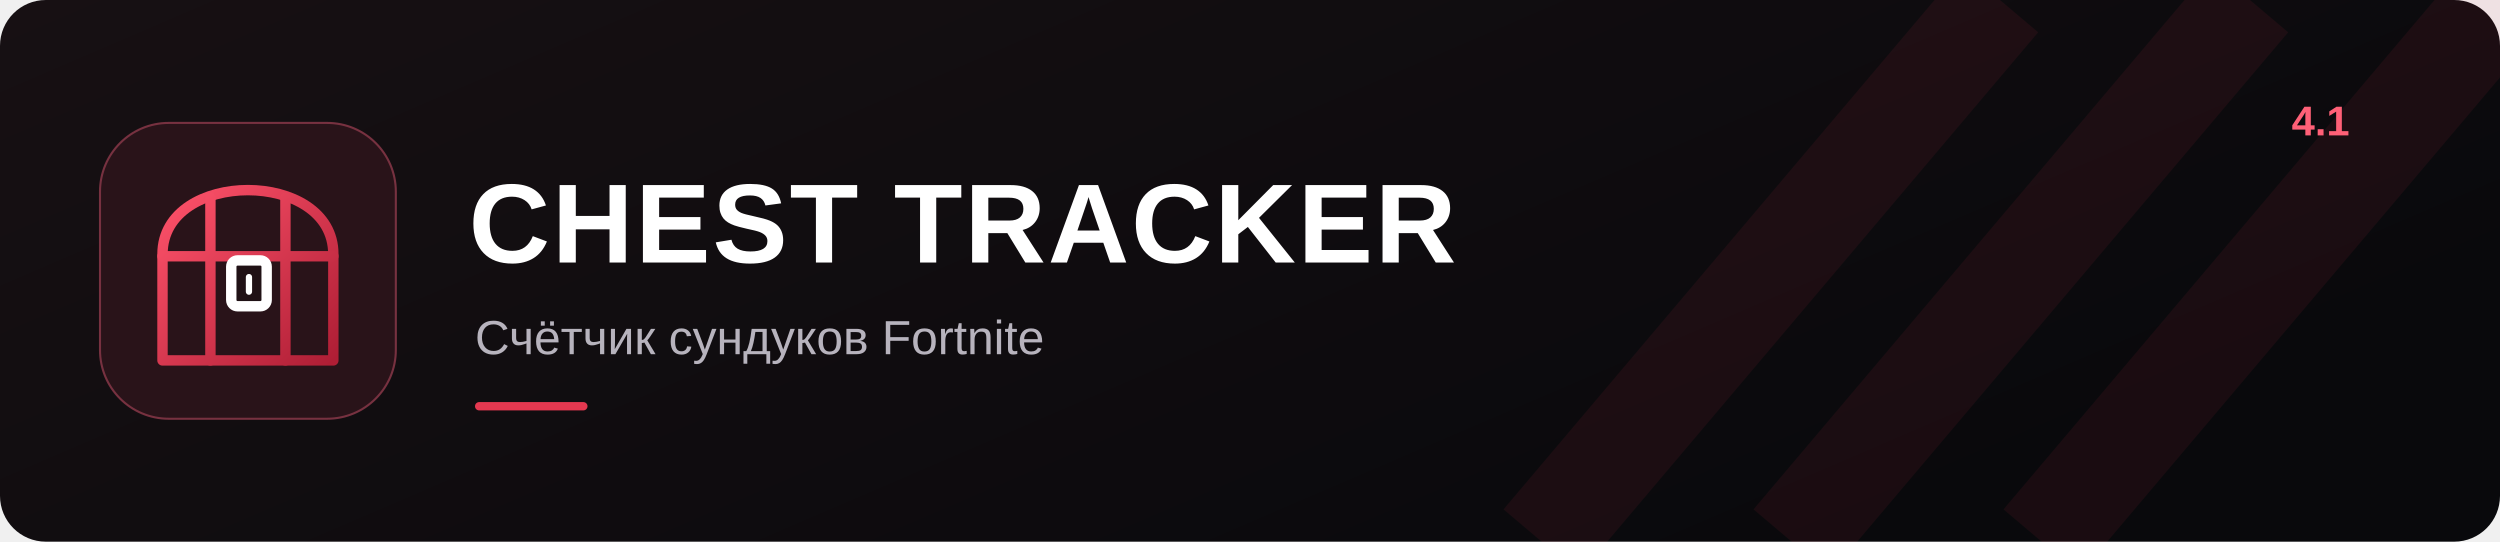
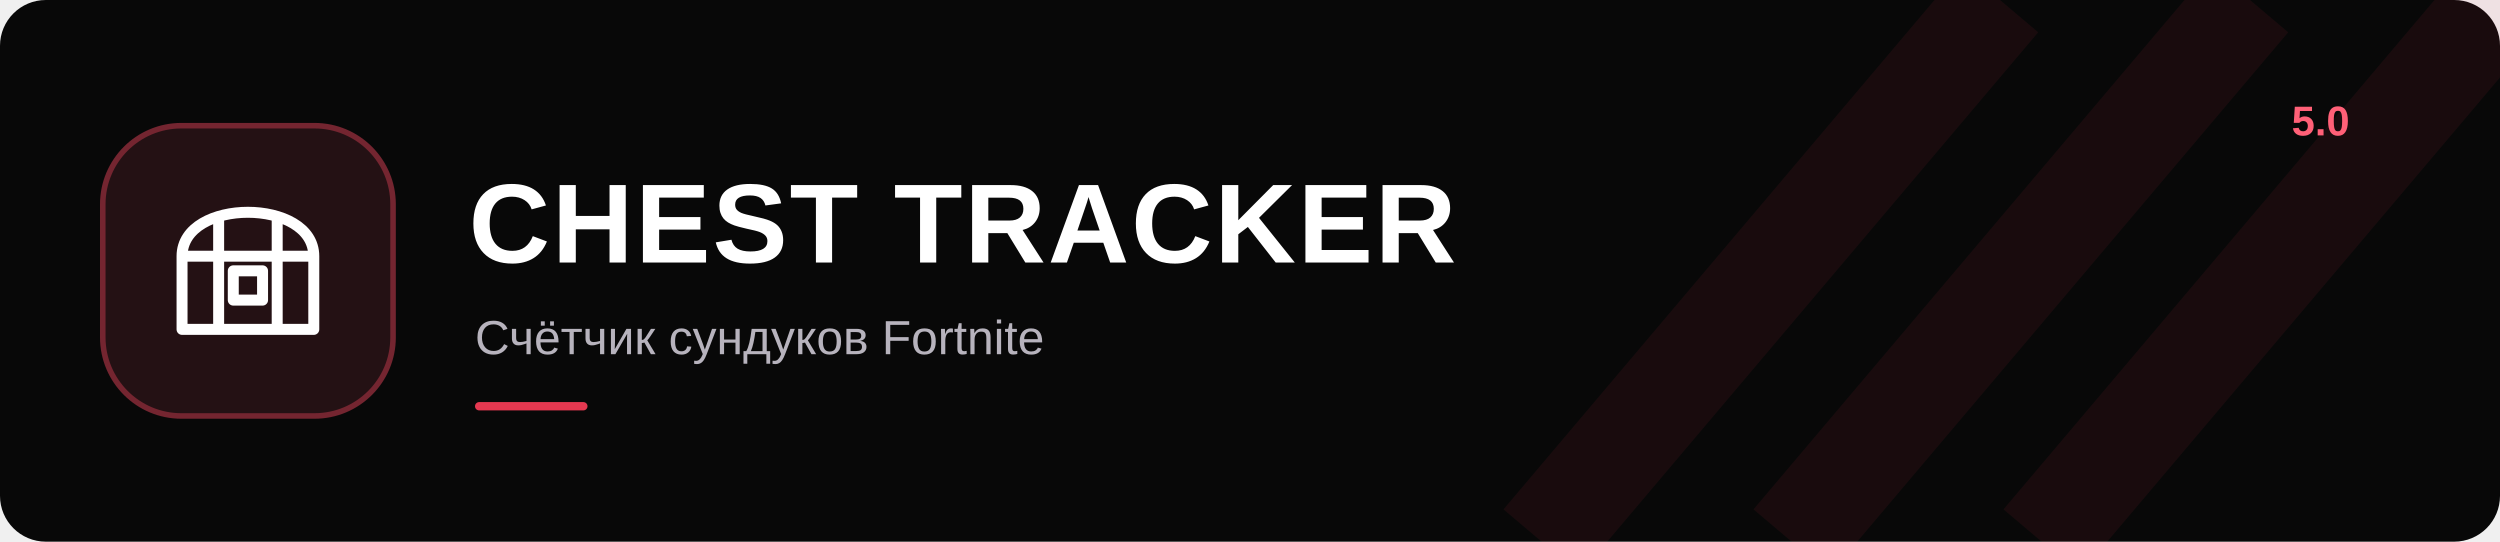
- <svg xmlns="http://www.w3.org/2000/svg" width="1200" height="260" viewBox="0 0 1200 260" role="img" aria-labelledby="title desc">
-   <defs>
-     <linearGradient id="bg" x2="1" y2=".5">
-       <stop stop-color="#171013" />
-       <stop offset="1" stop-color="#09090c" />
-     </linearGradient>
-     <linearGradient id="red" x2="1" y2="1">
-       <stop stop-color="#ff536b" />
-       <stop offset="1" stop-color="#af1e35" />
-     </linearGradient>
-   </defs>
-   <rect width="1200" height="260" rx="22" fill="url(#bg)" />
+ <svg xmlns="http://www.w3.org/2000/svg" width="1200" height="260" viewBox="0 0 1200 260">
+   <rect width="1200" height="260" rx="22" fill="#080808" />
  <path d="M960 0 740 260M1080 0 860 260M1200 0 980 260" fill="none" stroke="#e53850" stroke-opacity=".08" stroke-width="48" />
-   <rect x="48" y="59" width="142" height="142" rx="33" fill="#291319" stroke="#773140" />
-   <g transform="translate(72 85)" fill="none" stroke="url(#red)" stroke-width="5" stroke-linecap="round" stroke-linejoin="round">
-     <path d="M6 37C6-4 88-4 88 37v51H6Z" />
-     <path d="M6 38h82M29 10v78M65 10v78" />
-     <rect x="39" y="40" width="17" height="22" rx="3" fill="#201115" stroke="#fff" />
-     <path d="M47.5 48v7" stroke="#fff" stroke-width="3" />
-   </g>
+   <svg x="48" y="59" width="142" height="142" viewBox="0 0 64 64">
+     <rect x=".6" y=".6" width="62.8" height="62.8" rx="17" fill="#241114" stroke="#742530" stroke-width="1.2" />
+     <g transform="translate(13 13) scale(1.583333)">
+       <path d="M3,10 L3,20 L21,20 L21,10 M3,10 C3,2 21,2 21,10 Z M8,5 L8,20 M16,5 L16,20 M10,12 L14,12 L14,16 L10,16 Z" fill="none" stroke="white" stroke-width="1.5" stroke-linejoin="round" />
+     </g>
+   </svg>
  <g font-family="Segoe UI,Arial,sans-serif">
-     <text x="225" y="126" fill="#fff" font-size="54" font-weight="750" letter-spacing="1">CHEST TRACKER</text>
+     <text x="225" y="126" fill="white" font-size="54" font-weight="750" letter-spacing="1">CHEST TRACKER</text>
    <text x="228" y="170" fill="#b7b3bd" font-size="23">Счётчик сундуков Fortnite</text>
-     <text x="1100" y="65" fill="#ff6077" font-size="20" font-weight="600">4.1</text>
+     <text x="1100" y="65" fill="#ff6077" font-size="20" font-weight="600">5.0</text>
  </g>
  <rect x="228" y="193" width="54" height="4" rx="2" fill="#e53850" />
</svg>
